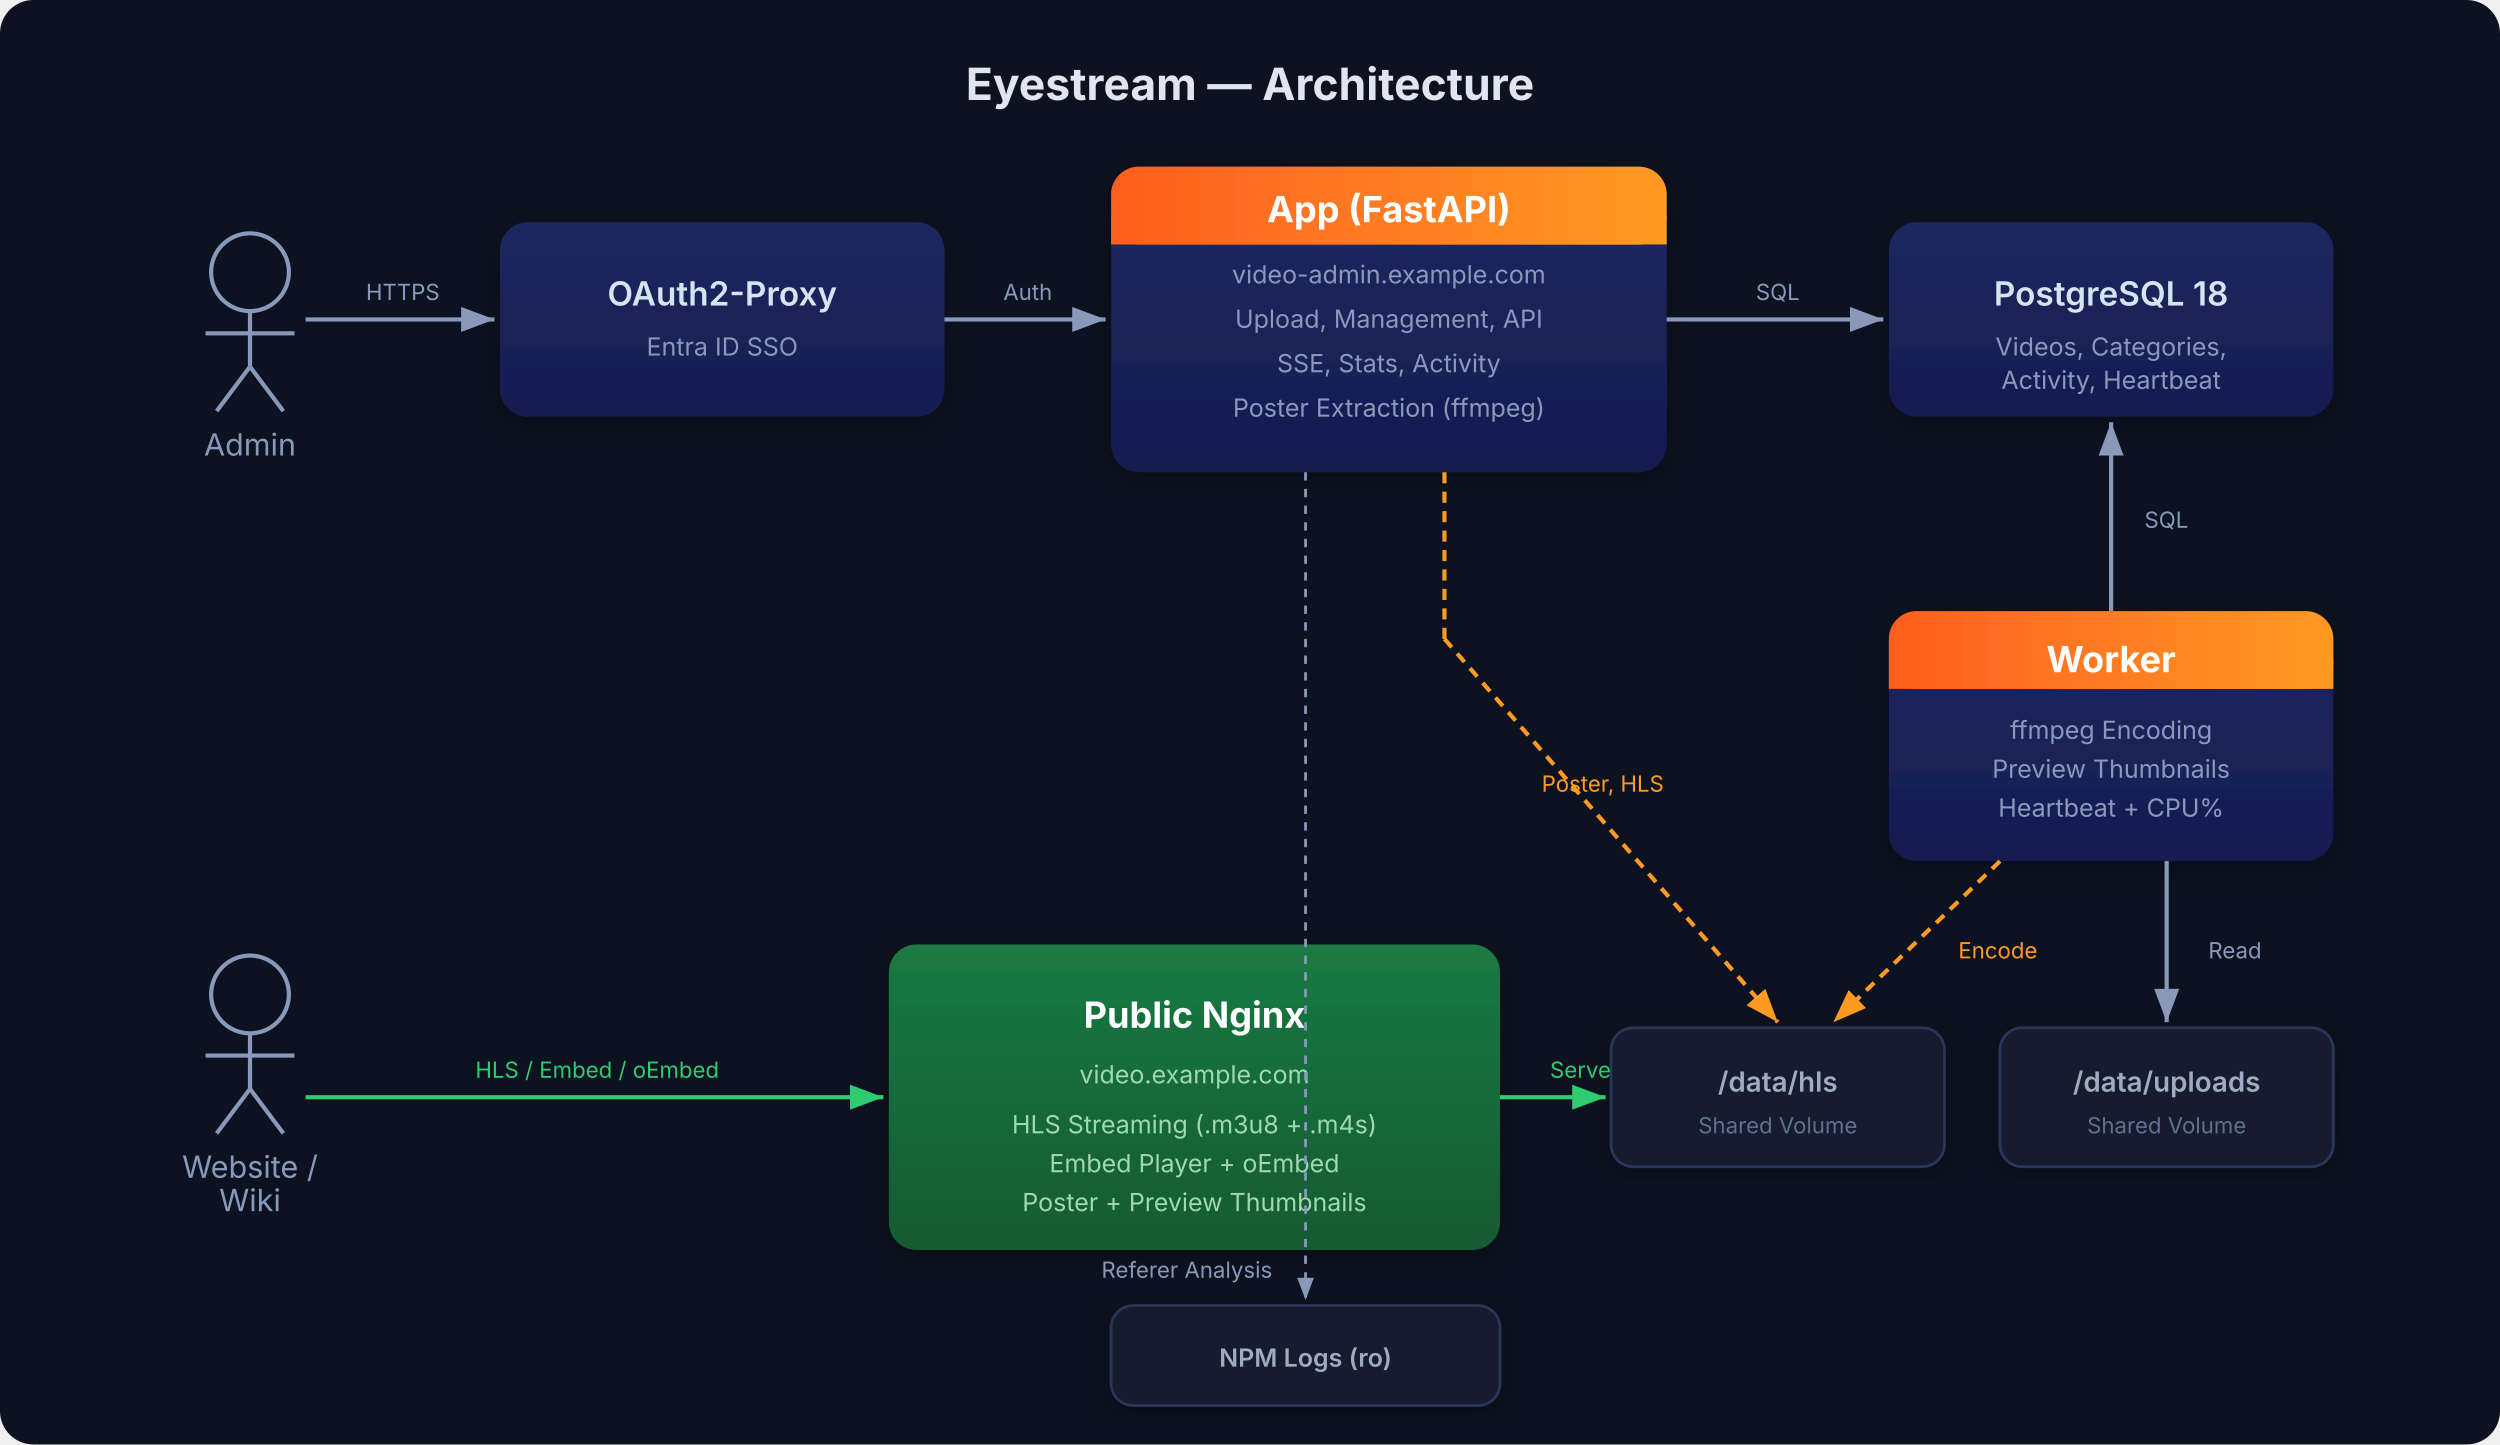
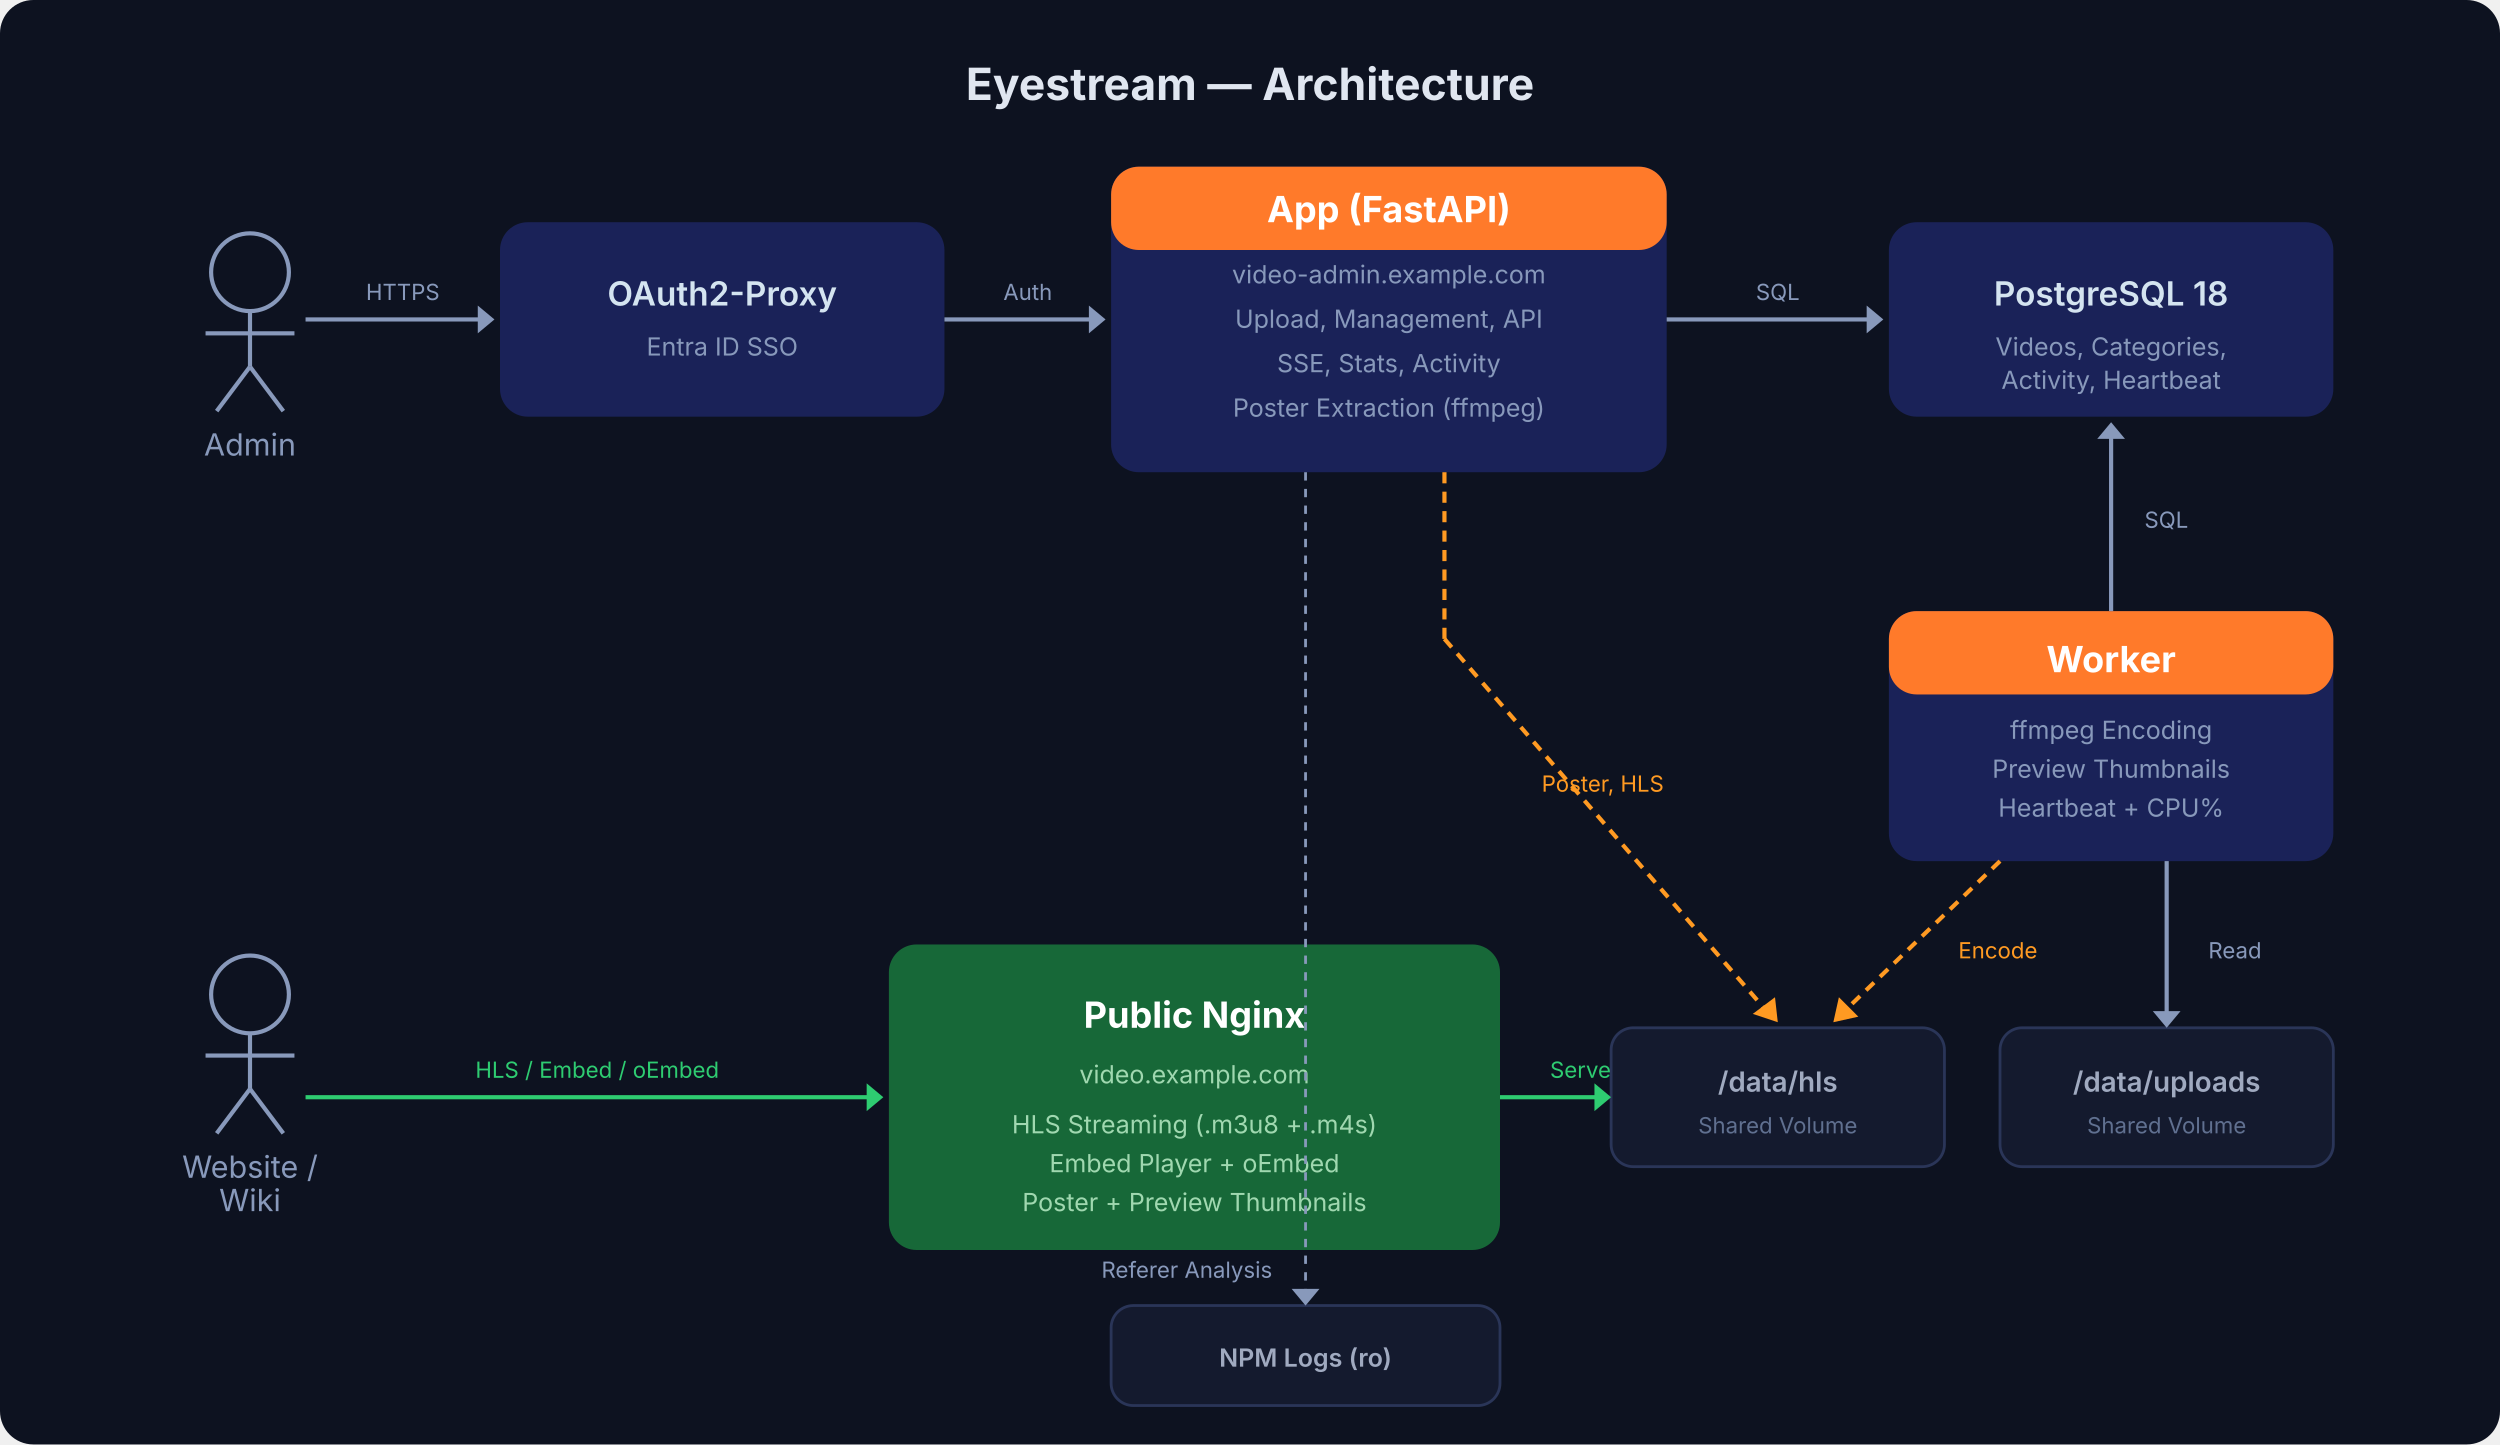
<svg xmlns="http://www.w3.org/2000/svg" viewBox="0 0 900 520" font-family="system-ui, -apple-system, sans-serif">
-   <defs>
-     <linearGradient id="flame" x1="0" y1="0" x2="1" y2="0">
-       <stop offset="0%" stop-color="#ff5e1f" />
-       <stop offset="100%" stop-color="#ff9a22" />
-     </linearGradient>
-     <linearGradient id="blue" x1="0" y1="0" x2="0" y2="1">
-       <stop offset="0%" stop-color="#1e2860" />
-       <stop offset="100%" stop-color="#171c50" />
-     </linearGradient>
-     <linearGradient id="green" x1="0" y1="0" x2="0" y2="1">
-       <stop offset="0%" stop-color="#1a7a42" />
-       <stop offset="100%" stop-color="#145a32" />
-     </linearGradient>
-     <filter id="shadow">
-       <feDropShadow dx="0" dy="2" stdDeviation="4" flood-color="#000" flood-opacity="0.35" />
-     </filter>
-     <marker id="arrowhead" markerWidth="8" markerHeight="6" refX="8" refY="3" orient="auto">
-       <polygon points="0 0, 8 3, 0 6" fill="#8899bb" />
-     </marker>
-     <marker id="arrowhead-flame" markerWidth="8" markerHeight="6" refX="8" refY="3" orient="auto">
-       <polygon points="0 0, 8 3, 0 6" fill="#ff9a22" />
-     </marker>
-     <marker id="arrowhead-green" markerWidth="8" markerHeight="6" refX="8" refY="3" orient="auto">
-       <polygon points="0 0, 8 3, 0 6" fill="#2ecc71" />
-     </marker>
-   </defs>
  <rect width="900" height="520" rx="12" fill="#0d1220" />
  <text x="450" y="36" text-anchor="middle" font-size="16" font-weight="700" fill="#e0e6f0">Eyestream — Architecture</text>
  <g transform="translate(60, 80)">
    <circle cx="30" cy="18" r="14" fill="none" stroke="#8899bb" stroke-width="1.5" />
    <line x1="30" y1="32" x2="30" y2="52" stroke="#8899bb" stroke-width="1.5" />
    <line x1="14" y1="40" x2="46" y2="40" stroke="#8899bb" stroke-width="1.5" />
    <line x1="30" y1="52" x2="18" y2="68" stroke="#8899bb" stroke-width="1.5" />
    <line x1="30" y1="52" x2="42" y2="68" stroke="#8899bb" stroke-width="1.5" />
    <text x="30" y="84" text-anchor="middle" font-size="11" fill="#8899bb">Admin</text>
  </g>
  <g transform="translate(60, 340)">
    <circle cx="30" cy="18" r="14" fill="none" stroke="#8899bb" stroke-width="1.5" />
    <line x1="30" y1="32" x2="30" y2="52" stroke="#8899bb" stroke-width="1.5" />
    <line x1="14" y1="40" x2="46" y2="40" stroke="#8899bb" stroke-width="1.5" />
    <line x1="30" y1="52" x2="18" y2="68" stroke="#8899bb" stroke-width="1.5" />
    <line x1="30" y1="52" x2="42" y2="68" stroke="#8899bb" stroke-width="1.5" />
    <text x="30" y="84" text-anchor="middle" font-size="11" fill="#8899bb">Website /</text>
    <text x="30" y="96" text-anchor="middle" font-size="11" fill="#8899bb">Wiki</text>
  </g>
-   <g filter="url(#shadow)">
-     <rect x="180" y="80" width="160" height="70" rx="10" fill="url(#blue)" />
-     <text x="260" y="110" text-anchor="middle" font-size="12" font-weight="600" fill="#D4E4F0">OAuth2-Proxy</text>
-     <text x="260" y="128" text-anchor="middle" font-size="9" fill="#8899bb">Entra ID SSO</text>
-   </g>
-   <g filter="url(#shadow)">
-     <rect x="400" y="60" width="200" height="110" rx="10" fill="url(#blue)" />
-     <rect x="400" y="60" width="200" height="28" rx="10" fill="url(#flame)" />
-     <rect x="400" y="78" width="200" height="10" fill="url(#flame)" />
-     <text x="500" y="80" text-anchor="middle" font-size="13" font-weight="700" fill="#fff">App (FastAPI)</text>
-     <text x="500" y="102" text-anchor="middle" font-size="9" fill="#8899bb">video-admin.example.com</text>
-     <text x="500" y="118" text-anchor="middle" font-size="9" fill="#8899bb">Upload, Management, API</text>
-     <text x="500" y="134" text-anchor="middle" font-size="9" fill="#8899bb">SSE, Stats, Activity</text>
-     <text x="500" y="150" text-anchor="middle" font-size="9" fill="#8899bb">Poster Extraction (ffmpeg)</text>
-   </g>
-   <g filter="url(#shadow)">
-     <rect x="680" y="80" width="160" height="70" rx="10" fill="url(#blue)" />
-     <text x="760" y="110" text-anchor="middle" font-size="12" font-weight="600" fill="#D4E4F0">PostgreSQL 18</text>
-     <text x="760" y="128" text-anchor="middle" font-size="9" fill="#8899bb">Videos, Categories,</text>
-     <text x="760" y="140" text-anchor="middle" font-size="9" fill="#8899bb">Activity, Heartbeat</text>
-   </g>
-   <g filter="url(#shadow)">
-     <rect x="680" y="220" width="160" height="90" rx="10" fill="url(#blue)" />
-     <rect x="680" y="220" width="160" height="28" rx="10" fill="url(#flame)" />
-     <rect x="680" y="238" width="160" height="10" fill="url(#flame)" />
-     <text x="760" y="242" text-anchor="middle" font-size="13" font-weight="700" fill="#fff">Worker</text>
-     <text x="760" y="266" text-anchor="middle" font-size="9" fill="#8899bb">ffmpeg Encoding</text>
-     <text x="760" y="280" text-anchor="middle" font-size="9" fill="#8899bb">Preview Thumbnails</text>
-     <text x="760" y="294" text-anchor="middle" font-size="9" fill="#8899bb">Heartbeat + CPU%</text>
-   </g>
-   <g filter="url(#shadow)">
-     <rect x="320" y="340" width="220" height="110" rx="10" fill="url(#green)" />
-     <text x="430" y="370" text-anchor="middle" font-size="13" font-weight="700" fill="#fff">Public Nginx</text>
-     <text x="430" y="390" text-anchor="middle" font-size="9" fill="#a0d8b0">video.example.com</text>
-     <text x="430" y="408" text-anchor="middle" font-size="9" fill="#a0d8b0">HLS Streaming (.m3u8 + .m4s)</text>
-     <text x="430" y="422" text-anchor="middle" font-size="9" fill="#a0d8b0">Embed Player + oEmbed</text>
-     <text x="430" y="436" text-anchor="middle" font-size="9" fill="#a0d8b0">Poster + Preview Thumbnails</text>
-   </g>
-   <g filter="url(#shadow)">
-     <rect x="580" y="370" width="120" height="50" rx="8" fill="#141a2e" stroke="#2a3558" stroke-width="1" />
-     <text x="640" y="393" text-anchor="middle" font-size="10" font-weight="600" fill="#a0aac0">/data/hls</text>
-     <text x="640" y="408" text-anchor="middle" font-size="8" fill="#607090">Shared Volume</text>
-   </g>
-   <g filter="url(#shadow)">
-     <rect x="720" y="370" width="120" height="50" rx="8" fill="#141a2e" stroke="#2a3558" stroke-width="1" />
-     <text x="780" y="393" text-anchor="middle" font-size="10" font-weight="600" fill="#a0aac0">/data/uploads</text>
-     <text x="780" y="408" text-anchor="middle" font-size="8" fill="#607090">Shared Volume</text>
-   </g>
-   <g filter="url(#shadow)">
-     <rect x="400" y="470" width="140" height="36" rx="8" fill="#141a2e" stroke="#2a3558" stroke-width="1" />
-     <text x="470" y="492" text-anchor="middle" font-size="9" font-weight="600" fill="#a0aac0">NPM Logs (ro)</text>
-   </g>
-   <line x1="110" y1="115" x2="178" y2="115" stroke="#8899bb" stroke-width="1.5" marker-end="url(#arrowhead)" />
+   <rect x="180" y="80" width="160" height="70" rx="10" fill="#1a2258" />
+   <text x="260" y="110" text-anchor="middle" font-size="12" font-weight="600" fill="#D4E4F0">OAuth2-Proxy</text>
+   <text x="260" y="128" text-anchor="middle" font-size="9" fill="#8899bb">Entra ID SSO</text>
+   <rect x="400" y="60" width="200" height="110" rx="10" fill="#1a2258" />
+   <rect x="400" y="60" width="200" height="30" rx="10" fill="#ff7a2a" />
+   <text x="500" y="80" text-anchor="middle" font-size="13" font-weight="700" fill="#fff">App (FastAPI)</text>
+   <text x="500" y="102" text-anchor="middle" font-size="9" fill="#8899bb">video-admin.example.com</text>
+   <text x="500" y="118" text-anchor="middle" font-size="9" fill="#8899bb">Upload, Management, API</text>
+   <text x="500" y="134" text-anchor="middle" font-size="9" fill="#8899bb">SSE, Stats, Activity</text>
+   <text x="500" y="150" text-anchor="middle" font-size="9" fill="#8899bb">Poster Extraction (ffmpeg)</text>
+   <rect x="680" y="80" width="160" height="70" rx="10" fill="#1a2258" />
+   <text x="760" y="110" text-anchor="middle" font-size="12" font-weight="600" fill="#D4E4F0">PostgreSQL 18</text>
+   <text x="760" y="128" text-anchor="middle" font-size="9" fill="#8899bb">Videos, Categories,</text>
+   <text x="760" y="140" text-anchor="middle" font-size="9" fill="#8899bb">Activity, Heartbeat</text>
+   <rect x="680" y="220" width="160" height="90" rx="10" fill="#1a2258" />
+   <rect x="680" y="220" width="160" height="30" rx="10" fill="#ff7a2a" />
+   <text x="760" y="242" text-anchor="middle" font-size="13" font-weight="700" fill="#fff">Worker</text>
+   <text x="760" y="266" text-anchor="middle" font-size="9" fill="#8899bb">ffmpeg Encoding</text>
+   <text x="760" y="280" text-anchor="middle" font-size="9" fill="#8899bb">Preview Thumbnails</text>
+   <text x="760" y="294" text-anchor="middle" font-size="9" fill="#8899bb">Heartbeat + CPU%</text>
+   <rect x="320" y="340" width="220" height="110" rx="10" fill="#176838" />
+   <text x="430" y="370" text-anchor="middle" font-size="13" font-weight="700" fill="#fff">Public Nginx</text>
+   <text x="430" y="390" text-anchor="middle" font-size="9" fill="#a0d8b0">video.example.com</text>
+   <text x="430" y="408" text-anchor="middle" font-size="9" fill="#a0d8b0">HLS Streaming (.m3u8 + .m4s)</text>
+   <text x="430" y="422" text-anchor="middle" font-size="9" fill="#a0d8b0">Embed Player + oEmbed</text>
+   <text x="430" y="436" text-anchor="middle" font-size="9" fill="#a0d8b0">Poster + Preview Thumbnails</text>
+   <rect x="580" y="370" width="120" height="50" rx="8" fill="#141a2e" stroke="#2a3558" stroke-width="1" />
+   <text x="640" y="393" text-anchor="middle" font-size="10" font-weight="600" fill="#a0aac0">/data/hls</text>
+   <text x="640" y="408" text-anchor="middle" font-size="8" fill="#607090">Shared Volume</text>
+   <rect x="720" y="370" width="120" height="50" rx="8" fill="#141a2e" stroke="#2a3558" stroke-width="1" />
+   <text x="780" y="393" text-anchor="middle" font-size="10" font-weight="600" fill="#a0aac0">/data/uploads</text>
+   <text x="780" y="408" text-anchor="middle" font-size="8" fill="#607090">Shared Volume</text>
+   <rect x="400" y="470" width="140" height="36" rx="8" fill="#141a2e" stroke="#2a3558" stroke-width="1" />
+   <text x="470" y="492" text-anchor="middle" font-size="9" font-weight="600" fill="#a0aac0">NPM Logs (ro)</text>
+   <line x1="110" y1="115" x2="173" y2="115" stroke="#8899bb" stroke-width="1.5" />
+   <polygon points="178,115 172,110 172,120" fill="#8899bb" />
  <text x="145" y="108" text-anchor="middle" font-size="8" fill="#8899bb">HTTPS</text>
-   <line x1="340" y1="115" x2="398" y2="115" stroke="#8899bb" stroke-width="1.5" marker-end="url(#arrowhead)" />
+   <line x1="340" y1="115" x2="393" y2="115" stroke="#8899bb" stroke-width="1.5" />
+   <polygon points="398,115 392,110 392,120" fill="#8899bb" />
  <text x="370" y="108" text-anchor="middle" font-size="8" fill="#8899bb">Auth</text>
-   <line x1="600" y1="115" x2="678" y2="115" stroke="#8899bb" stroke-width="1.5" marker-end="url(#arrowhead)" />
+   <line x1="600" y1="115" x2="673" y2="115" stroke="#8899bb" stroke-width="1.5" />
+   <polygon points="678,115 672,110 672,120" fill="#8899bb" />
  <text x="640" y="108" text-anchor="middle" font-size="8" fill="#8899bb">SQL</text>
-   <line x1="760" y1="220" x2="760" y2="152" stroke="#8899bb" stroke-width="1.5" marker-end="url(#arrowhead)" />
+   <line x1="760" y1="220" x2="760" y2="157" stroke="#8899bb" stroke-width="1.5" />
+   <polygon points="760,152 755,158 765,158" fill="#8899bb" />
  <text x="772" y="190" font-size="8" fill="#8899bb">SQL</text>
  <line x1="520" y1="170" x2="520" y2="230" stroke="#ff9a22" stroke-width="1.5" stroke-dasharray="4,3" />
-   <line x1="520" y1="230" x2="640" y2="368" stroke="#ff9a22" stroke-width="1.5" stroke-dasharray="4,3" marker-end="url(#arrowhead-flame)" />
+   <line x1="520" y1="230" x2="636" y2="364" stroke="#ff9a22" stroke-width="1.5" stroke-dasharray="4,3" />
+   <polygon points="640,368 631,365 639,359" fill="#ff9a22" />
  <text x="555" y="285" font-size="8" fill="#ff9a22">Poster, HLS</text>
-   <line x1="720" y1="310" x2="660" y2="368" stroke="#ff9a22" stroke-width="1.5" stroke-dasharray="4,3" marker-end="url(#arrowhead-flame)" />
+   <line x1="720" y1="310" x2="664" y2="364" stroke="#ff9a22" stroke-width="1.5" stroke-dasharray="4,3" />
+   <polygon points="660,368 662,359 669,366" fill="#ff9a22" />
  <text x="705" y="345" font-size="8" fill="#ff9a22">Encode</text>
-   <line x1="780" y1="310" x2="780" y2="368" stroke="#8899bb" stroke-width="1.5" marker-end="url(#arrowhead)" />
+   <line x1="780" y1="310" x2="780" y2="365" stroke="#8899bb" stroke-width="1.5" />
+   <polygon points="780,370 775,364 785,364" fill="#8899bb" />
  <text x="795" y="345" font-size="8" fill="#8899bb">Read</text>
-   <line x1="540" y1="395" x2="578" y2="395" stroke="#2ecc71" stroke-width="1.5" marker-end="url(#arrowhead-green)" />
+   <line x1="540" y1="395" x2="575" y2="395" stroke="#2ecc71" stroke-width="1.5" />
+   <polygon points="580,395 574,390 574,400" fill="#2ecc71" />
  <text x="558" y="388" font-size="8" fill="#2ecc71">Serve</text>
-   <line x1="110" y1="395" x2="318" y2="395" stroke="#2ecc71" stroke-width="1.5" marker-end="url(#arrowhead-green)" />
+   <line x1="110" y1="395" x2="313" y2="395" stroke="#2ecc71" stroke-width="1.5" />
+   <polygon points="318,395 312,390 312,400" fill="#2ecc71" />
  <text x="215" y="388" text-anchor="middle" font-size="8" fill="#2ecc71">HLS / Embed / oEmbed</text>
-   <line x1="470" y1="170" x2="470" y2="468" stroke="#8899bb" stroke-width="1" stroke-dasharray="3,3" marker-end="url(#arrowhead)" />
+   <line x1="470" y1="170" x2="470" y2="465" stroke="#8899bb" stroke-width="1" stroke-dasharray="3,3" />
+   <polygon points="470,470 465,464 475,464" fill="#8899bb" />
  <text x="458" y="460" font-size="8" fill="#8899bb" text-anchor="end">Referer Analysis</text>
</svg>
